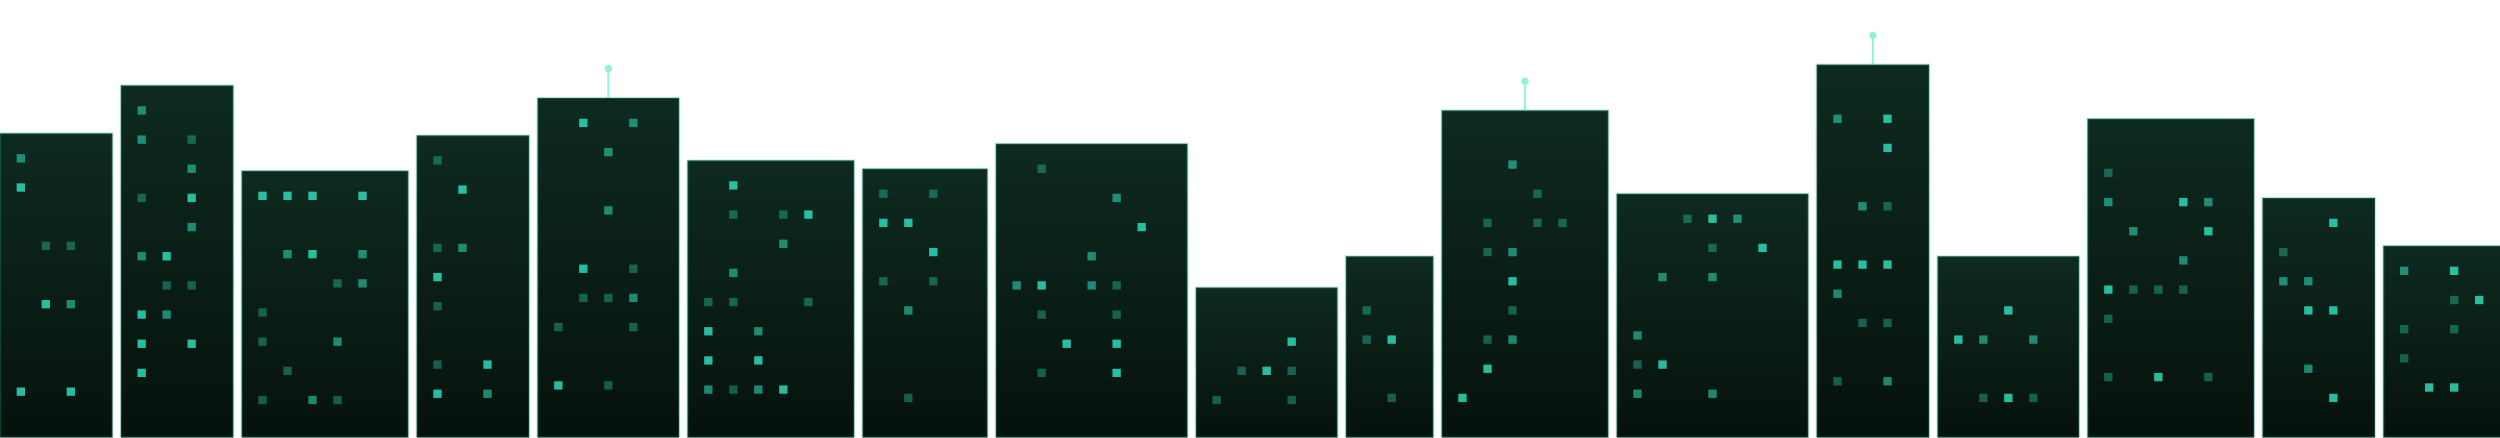
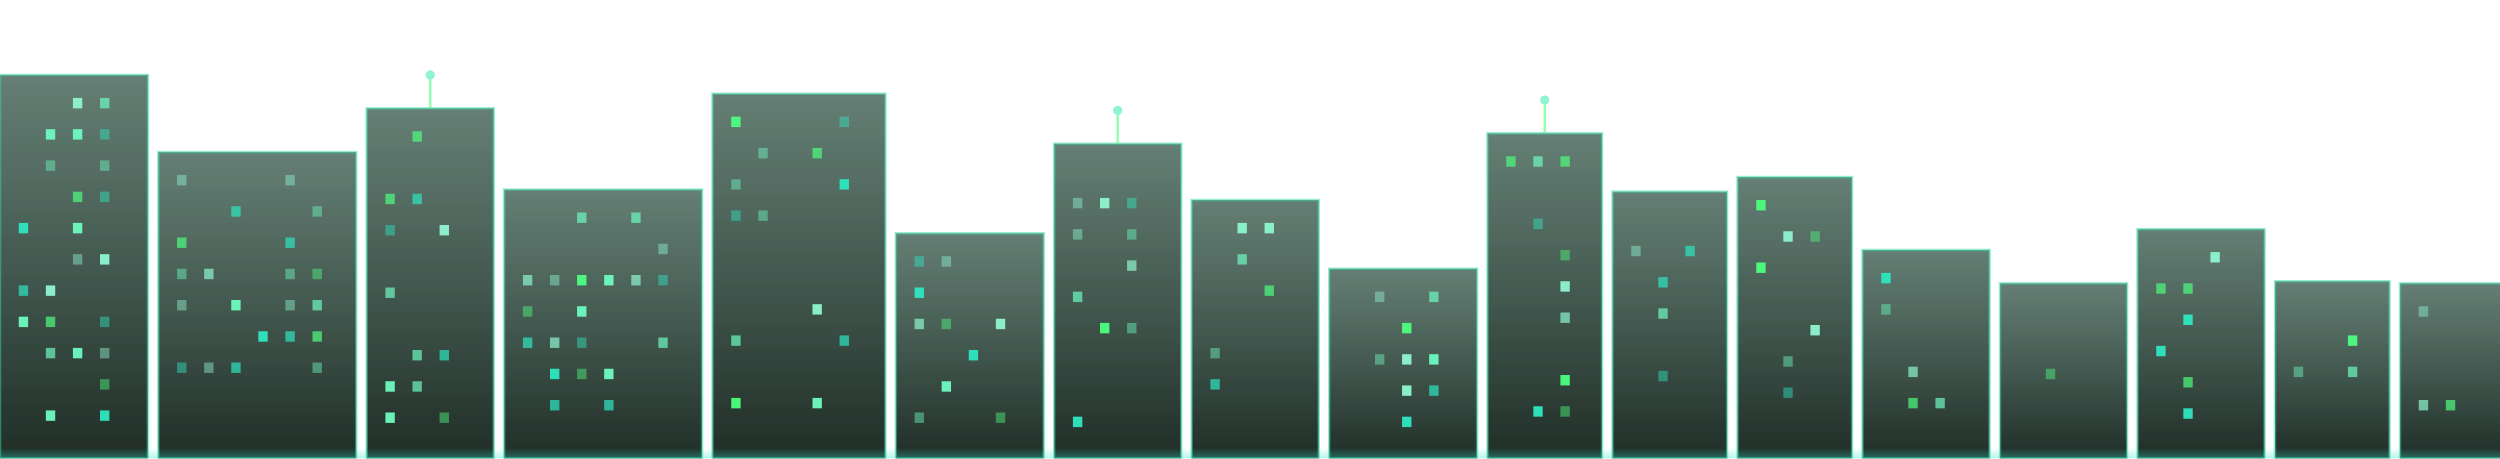
- <svg class="skyline" viewBox="0 0 1200 210" preserveAspectRatio="xMidYMax slice" aria-hidden="true">
+ <svg xmlns="http://www.w3.org/2000/svg" class="skyline" viewBox="0 0 1200 220" preserveAspectRatio="xMidYMax slice" aria-hidden="true">
  <defs>
    <linearGradient id="sky" x1="0" y1="0" x2="0" y2="1">
-       <stop offset="0%" stop-color="#0e2a20" />
-       <stop offset="100%" stop-color="#06120c" />
+       <stop offset="0%" stop-color="#123a2b" stop-opacity=".65" />
+       <stop offset="100%" stop-color="#07160f" stop-opacity=".9" />
+     </linearGradient>
+     <linearGradient id="base" x1="0" y1="0" x2="0" y2="1">
+       <stop offset="0%" stop-color="#2ee6c0" stop-opacity="0" />
+       <stop offset="100%" stop-color="#2ee6c0" stop-opacity=".35" />
    </linearGradient>
  </defs>
-   <rect x="0" y="64" width="54" height="146" fill="url(#sky)" />
-   <rect x="0" y="64" width="54" height="146" fill="none" stroke="#1fb894" stroke-opacity=".28" stroke-width="1" />
-   <rect x="58" y="41" width="54" height="169" fill="url(#sky)" />
-   <rect x="58" y="41" width="54" height="169" fill="none" stroke="#1fb894" stroke-opacity=".28" stroke-width="1" />
-   <rect x="116" y="82" width="80" height="128" fill="url(#sky)" />
-   <rect x="116" y="82" width="80" height="128" fill="none" stroke="#1fb894" stroke-opacity=".28" stroke-width="1" />
-   <rect x="200" y="65" width="54" height="145" fill="url(#sky)" />
-   <rect x="200" y="65" width="54" height="145" fill="none" stroke="#1fb894" stroke-opacity=".28" stroke-width="1" />
-   <rect x="258" y="47" width="68" height="163" fill="url(#sky)" />
-   <rect x="258" y="47" width="68" height="163" fill="none" stroke="#1fb894" stroke-opacity=".28" stroke-width="1" />
-   <line x1="292.0" y1="47" x2="292.0" y2="33" stroke="#2ee6c0" stroke-opacity=".5" stroke-width="1" />
-   <circle cx="292.0" cy="33" r="1.8" fill="#8ff5d0" />
-   <rect x="330" y="77" width="80" height="133" fill="url(#sky)" />
-   <rect x="330" y="77" width="80" height="133" fill="none" stroke="#1fb894" stroke-opacity=".28" stroke-width="1" />
-   <rect x="414" y="81" width="60" height="129" fill="url(#sky)" />
-   <rect x="414" y="81" width="60" height="129" fill="none" stroke="#1fb894" stroke-opacity=".28" stroke-width="1" />
-   <rect x="478" y="69" width="92" height="141" fill="url(#sky)" />
-   <rect x="478" y="69" width="92" height="141" fill="none" stroke="#1fb894" stroke-opacity=".28" stroke-width="1" />
-   <rect x="574" y="138" width="68" height="72" fill="url(#sky)" />
-   <rect x="574" y="138" width="68" height="72" fill="none" stroke="#1fb894" stroke-opacity=".28" stroke-width="1" />
-   <rect x="646" y="123" width="42" height="87" fill="url(#sky)" />
-   <rect x="646" y="123" width="42" height="87" fill="none" stroke="#1fb894" stroke-opacity=".28" stroke-width="1" />
-   <rect x="692" y="53" width="80" height="157" fill="url(#sky)" />
-   <rect x="692" y="53" width="80" height="157" fill="none" stroke="#1fb894" stroke-opacity=".28" stroke-width="1" />
-   <line x1="732.0" y1="53" x2="732.0" y2="39" stroke="#2ee6c0" stroke-opacity=".5" stroke-width="1" />
-   <circle cx="732.0" cy="39" r="1.8" fill="#8ff5d0" />
-   <rect x="776" y="93" width="92" height="117" fill="url(#sky)" />
-   <rect x="776" y="93" width="92" height="117" fill="none" stroke="#1fb894" stroke-opacity=".28" stroke-width="1" />
-   <rect x="872" y="31" width="54" height="179" fill="url(#sky)" />
-   <rect x="872" y="31" width="54" height="179" fill="none" stroke="#1fb894" stroke-opacity=".28" stroke-width="1" />
-   <line x1="899.0" y1="31" x2="899.0" y2="17" stroke="#2ee6c0" stroke-opacity=".5" stroke-width="1" />
-   <circle cx="899.0" cy="17" r="1.8" fill="#8ff5d0" />
-   <rect x="930" y="123" width="68" height="87" fill="url(#sky)" />
-   <rect x="930" y="123" width="68" height="87" fill="none" stroke="#1fb894" stroke-opacity=".28" stroke-width="1" />
-   <rect x="1002" y="57" width="80" height="153" fill="url(#sky)" />
-   <rect x="1002" y="57" width="80" height="153" fill="none" stroke="#1fb894" stroke-opacity=".28" stroke-width="1" />
-   <rect x="1086" y="95" width="54" height="115" fill="url(#sky)" />
-   <rect x="1086" y="95" width="54" height="115" fill="none" stroke="#1fb894" stroke-opacity=".28" stroke-width="1" />
-   <rect x="1144" y="118" width="80" height="92" fill="url(#sky)" />
-   <rect x="1144" y="118" width="80" height="92" fill="none" stroke="#1fb894" stroke-opacity=".28" stroke-width="1" />
-   <rect x="8" y="74" width="4" height="4" fill="#2ee6c0" opacity="0.55" />
-   <rect x="8" y="88" width="4" height="4" fill="#2ee6c0" opacity="0.8" />
-   <rect x="8" y="186" width="4" height="4" fill="#2ee6c0" opacity="0.8" />
-   <rect x="20" y="116" width="4" height="4" fill="#2ee6c0" opacity="0.35" />
-   <rect x="20" y="144" width="4" height="4" fill="#2ee6c0" opacity="0.8" />
-   <rect x="32" y="116" width="4" height="4" fill="#2ee6c0" opacity="0.35" />
-   <rect x="32" y="144" width="4" height="4" fill="#2ee6c0" opacity="0.55" />
-   <rect x="32" y="186" width="4" height="4" fill="#2ee6c0" opacity="0.8" />
-   <rect x="66" y="51" width="4" height="4" fill="#2ee6c0" opacity="0.55" />
-   <rect x="66" y="65" width="4" height="4" fill="#2ee6c0" opacity="0.55" />
-   <rect x="66" y="93" width="4" height="4" fill="#2ee6c0" opacity="0.35" />
-   <rect x="66" y="121" width="4" height="4" fill="#2ee6c0" opacity="0.55" />
-   <rect x="66" y="149" width="4" height="4" fill="#2ee6c0" opacity="0.8" />
-   <rect x="66" y="163" width="4" height="4" fill="#2ee6c0" opacity="0.8" />
-   <rect x="66" y="177" width="4" height="4" fill="#2ee6c0" opacity="0.8" />
-   <rect x="78" y="121" width="4" height="4" fill="#2ee6c0" opacity="0.8" />
-   <rect x="78" y="135" width="4" height="4" fill="#2ee6c0" opacity="0.35" />
-   <rect x="78" y="149" width="4" height="4" fill="#2ee6c0" opacity="0.55" />
-   <rect x="90" y="65" width="4" height="4" fill="#2ee6c0" opacity="0.35" />
-   <rect x="90" y="79" width="4" height="4" fill="#2ee6c0" opacity="0.55" />
-   <rect x="90" y="93" width="4" height="4" fill="#2ee6c0" opacity="0.8" />
-   <rect x="90" y="107" width="4" height="4" fill="#2ee6c0" opacity="0.55" />
-   <rect x="90" y="135" width="4" height="4" fill="#2ee6c0" opacity="0.35" />
-   <rect x="90" y="163" width="4" height="4" fill="#2ee6c0" opacity="0.8" />
-   <rect x="124" y="92" width="4" height="4" fill="#2ee6c0" opacity="0.8" />
-   <rect x="124" y="148" width="4" height="4" fill="#2ee6c0" opacity="0.35" />
-   <rect x="124" y="162" width="4" height="4" fill="#2ee6c0" opacity="0.35" />
-   <rect x="124" y="190" width="4" height="4" fill="#2ee6c0" opacity="0.35" />
-   <rect x="136" y="92" width="4" height="4" fill="#2ee6c0" opacity="0.8" />
-   <rect x="136" y="120" width="4" height="4" fill="#2ee6c0" opacity="0.55" />
-   <rect x="136" y="176" width="4" height="4" fill="#2ee6c0" opacity="0.35" />
-   <rect x="148" y="92" width="4" height="4" fill="#2ee6c0" opacity="0.8" />
-   <rect x="148" y="120" width="4" height="4" fill="#2ee6c0" opacity="0.8" />
-   <rect x="148" y="190" width="4" height="4" fill="#2ee6c0" opacity="0.55" />
-   <rect x="160" y="134" width="4" height="4" fill="#2ee6c0" opacity="0.35" />
-   <rect x="160" y="162" width="4" height="4" fill="#2ee6c0" opacity="0.55" />
-   <rect x="160" y="190" width="4" height="4" fill="#2ee6c0" opacity="0.35" />
-   <rect x="172" y="92" width="4" height="4" fill="#2ee6c0" opacity="0.8" />
-   <rect x="172" y="120" width="4" height="4" fill="#2ee6c0" opacity="0.55" />
-   <rect x="172" y="134" width="4" height="4" fill="#2ee6c0" opacity="0.55" />
-   <rect x="208" y="75" width="4" height="4" fill="#2ee6c0" opacity="0.35" />
-   <rect x="208" y="117" width="4" height="4" fill="#2ee6c0" opacity="0.35" />
-   <rect x="208" y="131" width="4" height="4" fill="#2ee6c0" opacity="0.8" />
-   <rect x="208" y="145" width="4" height="4" fill="#2ee6c0" opacity="0.35" />
-   <rect x="208" y="173" width="4" height="4" fill="#2ee6c0" opacity="0.35" />
-   <rect x="208" y="187" width="4" height="4" fill="#2ee6c0" opacity="0.8" />
-   <rect x="220" y="89" width="4" height="4" fill="#2ee6c0" opacity="0.8" />
-   <rect x="220" y="117" width="4" height="4" fill="#2ee6c0" opacity="0.55" />
-   <rect x="232" y="173" width="4" height="4" fill="#2ee6c0" opacity="0.8" />
-   <rect x="232" y="187" width="4" height="4" fill="#2ee6c0" opacity="0.55" />
-   <rect x="266" y="155" width="4" height="4" fill="#2ee6c0" opacity="0.35" />
-   <rect x="266" y="183" width="4" height="4" fill="#2ee6c0" opacity="0.8" />
-   <rect x="278" y="57" width="4" height="4" fill="#2ee6c0" opacity="0.8" />
-   <rect x="278" y="127" width="4" height="4" fill="#2ee6c0" opacity="0.8" />
-   <rect x="278" y="141" width="4" height="4" fill="#2ee6c0" opacity="0.35" />
-   <rect x="290" y="71" width="4" height="4" fill="#2ee6c0" opacity="0.55" />
-   <rect x="290" y="99" width="4" height="4" fill="#2ee6c0" opacity="0.55" />
-   <rect x="290" y="141" width="4" height="4" fill="#2ee6c0" opacity="0.35" />
-   <rect x="290" y="183" width="4" height="4" fill="#2ee6c0" opacity="0.35" />
-   <rect x="302" y="57" width="4" height="4" fill="#2ee6c0" opacity="0.55" />
-   <rect x="302" y="127" width="4" height="4" fill="#2ee6c0" opacity="0.35" />
-   <rect x="302" y="141" width="4" height="4" fill="#2ee6c0" opacity="0.55" />
-   <rect x="302" y="155" width="4" height="4" fill="#2ee6c0" opacity="0.35" />
-   <rect x="338" y="143" width="4" height="4" fill="#2ee6c0" opacity="0.35" />
-   <rect x="338" y="157" width="4" height="4" fill="#2ee6c0" opacity="0.8" />
-   <rect x="338" y="171" width="4" height="4" fill="#2ee6c0" opacity="0.8" />
-   <rect x="338" y="185" width="4" height="4" fill="#2ee6c0" opacity="0.55" />
-   <rect x="350" y="87" width="4" height="4" fill="#2ee6c0" opacity="0.8" />
-   <rect x="350" y="101" width="4" height="4" fill="#2ee6c0" opacity="0.35" />
-   <rect x="350" y="129" width="4" height="4" fill="#2ee6c0" opacity="0.55" />
-   <rect x="350" y="143" width="4" height="4" fill="#2ee6c0" opacity="0.35" />
-   <rect x="350" y="185" width="4" height="4" fill="#2ee6c0" opacity="0.35" />
-   <rect x="362" y="157" width="4" height="4" fill="#2ee6c0" opacity="0.55" />
-   <rect x="362" y="171" width="4" height="4" fill="#2ee6c0" opacity="0.8" />
-   <rect x="362" y="185" width="4" height="4" fill="#2ee6c0" opacity="0.55" />
-   <rect x="374" y="101" width="4" height="4" fill="#2ee6c0" opacity="0.35" />
-   <rect x="374" y="115" width="4" height="4" fill="#2ee6c0" opacity="0.55" />
-   <rect x="374" y="185" width="4" height="4" fill="#2ee6c0" opacity="0.8" />
-   <rect x="386" y="101" width="4" height="4" fill="#2ee6c0" opacity="0.8" />
-   <rect x="386" y="143" width="4" height="4" fill="#2ee6c0" opacity="0.35" />
-   <rect x="422" y="91" width="4" height="4" fill="#2ee6c0" opacity="0.35" />
-   <rect x="422" y="105" width="4" height="4" fill="#2ee6c0" opacity="0.8" />
-   <rect x="422" y="133" width="4" height="4" fill="#2ee6c0" opacity="0.35" />
-   <rect x="434" y="105" width="4" height="4" fill="#2ee6c0" opacity="0.8" />
-   <rect x="434" y="147" width="4" height="4" fill="#2ee6c0" opacity="0.55" />
-   <rect x="434" y="189" width="4" height="4" fill="#2ee6c0" opacity="0.35" />
-   <rect x="446" y="91" width="4" height="4" fill="#2ee6c0" opacity="0.35" />
-   <rect x="446" y="119" width="4" height="4" fill="#2ee6c0" opacity="0.8" />
-   <rect x="446" y="133" width="4" height="4" fill="#2ee6c0" opacity="0.35" />
-   <rect x="486" y="135" width="4" height="4" fill="#2ee6c0" opacity="0.55" />
-   <rect x="498" y="79" width="4" height="4" fill="#2ee6c0" opacity="0.35" />
-   <rect x="498" y="135" width="4" height="4" fill="#2ee6c0" opacity="0.8" />
-   <rect x="498" y="149" width="4" height="4" fill="#2ee6c0" opacity="0.35" />
-   <rect x="498" y="177" width="4" height="4" fill="#2ee6c0" opacity="0.35" />
-   <rect x="510" y="163" width="4" height="4" fill="#2ee6c0" opacity="0.8" />
-   <rect x="522" y="121" width="4" height="4" fill="#2ee6c0" opacity="0.55" />
-   <rect x="522" y="135" width="4" height="4" fill="#2ee6c0" opacity="0.55" />
-   <rect x="534" y="93" width="4" height="4" fill="#2ee6c0" opacity="0.55" />
-   <rect x="534" y="135" width="4" height="4" fill="#2ee6c0" opacity="0.35" />
-   <rect x="534" y="149" width="4" height="4" fill="#2ee6c0" opacity="0.35" />
-   <rect x="534" y="163" width="4" height="4" fill="#2ee6c0" opacity="0.8" />
-   <rect x="534" y="177" width="4" height="4" fill="#2ee6c0" opacity="0.8" />
-   <rect x="546" y="107" width="4" height="4" fill="#2ee6c0" opacity="0.8" />
-   <rect x="582" y="190" width="4" height="4" fill="#2ee6c0" opacity="0.35" />
-   <rect x="594" y="176" width="4" height="4" fill="#2ee6c0" opacity="0.35" />
-   <rect x="606" y="176" width="4" height="4" fill="#2ee6c0" opacity="0.8" />
-   <rect x="618" y="162" width="4" height="4" fill="#2ee6c0" opacity="0.8" />
-   <rect x="618" y="176" width="4" height="4" fill="#2ee6c0" opacity="0.35" />
-   <rect x="618" y="190" width="4" height="4" fill="#2ee6c0" opacity="0.35" />
-   <rect x="654" y="147" width="4" height="4" fill="#2ee6c0" opacity="0.35" />
-   <rect x="654" y="161" width="4" height="4" fill="#2ee6c0" opacity="0.35" />
-   <rect x="666" y="161" width="4" height="4" fill="#2ee6c0" opacity="0.8" />
-   <rect x="666" y="189" width="4" height="4" fill="#2ee6c0" opacity="0.35" />
-   <rect x="700" y="189" width="4" height="4" fill="#2ee6c0" opacity="0.8" />
-   <rect x="712" y="105" width="4" height="4" fill="#2ee6c0" opacity="0.35" />
-   <rect x="712" y="119" width="4" height="4" fill="#2ee6c0" opacity="0.35" />
-   <rect x="712" y="161" width="4" height="4" fill="#2ee6c0" opacity="0.35" />
-   <rect x="712" y="175" width="4" height="4" fill="#2ee6c0" opacity="0.8" />
-   <rect x="724" y="77" width="4" height="4" fill="#2ee6c0" opacity="0.55" />
-   <rect x="724" y="119" width="4" height="4" fill="#2ee6c0" opacity="0.55" />
-   <rect x="724" y="133" width="4" height="4" fill="#2ee6c0" opacity="0.8" />
-   <rect x="724" y="147" width="4" height="4" fill="#2ee6c0" opacity="0.35" />
-   <rect x="724" y="161" width="4" height="4" fill="#2ee6c0" opacity="0.55" />
-   <rect x="736" y="91" width="4" height="4" fill="#2ee6c0" opacity="0.35" />
-   <rect x="736" y="105" width="4" height="4" fill="#2ee6c0" opacity="0.35" />
-   <rect x="748" y="105" width="4" height="4" fill="#2ee6c0" opacity="0.35" />
-   <rect x="784" y="159" width="4" height="4" fill="#2ee6c0" opacity="0.55" />
-   <rect x="784" y="173" width="4" height="4" fill="#2ee6c0" opacity="0.35" />
-   <rect x="784" y="187" width="4" height="4" fill="#2ee6c0" opacity="0.55" />
-   <rect x="796" y="131" width="4" height="4" fill="#2ee6c0" opacity="0.55" />
-   <rect x="796" y="173" width="4" height="4" fill="#2ee6c0" opacity="0.8" />
-   <rect x="808" y="103" width="4" height="4" fill="#2ee6c0" opacity="0.35" />
-   <rect x="820" y="103" width="4" height="4" fill="#2ee6c0" opacity="0.8" />
-   <rect x="820" y="117" width="4" height="4" fill="#2ee6c0" opacity="0.35" />
-   <rect x="820" y="131" width="4" height="4" fill="#2ee6c0" opacity="0.55" />
-   <rect x="820" y="187" width="4" height="4" fill="#2ee6c0" opacity="0.55" />
-   <rect x="832" y="103" width="4" height="4" fill="#2ee6c0" opacity="0.55" />
-   <rect x="844" y="117" width="4" height="4" fill="#2ee6c0" opacity="0.8" />
-   <rect x="880" y="55" width="4" height="4" fill="#2ee6c0" opacity="0.55" />
-   <rect x="880" y="125" width="4" height="4" fill="#2ee6c0" opacity="0.8" />
-   <rect x="880" y="139" width="4" height="4" fill="#2ee6c0" opacity="0.55" />
-   <rect x="880" y="181" width="4" height="4" fill="#2ee6c0" opacity="0.35" />
-   <rect x="892" y="97" width="4" height="4" fill="#2ee6c0" opacity="0.55" />
-   <rect x="892" y="125" width="4" height="4" fill="#2ee6c0" opacity="0.8" />
-   <rect x="892" y="153" width="4" height="4" fill="#2ee6c0" opacity="0.35" />
-   <rect x="904" y="55" width="4" height="4" fill="#2ee6c0" opacity="0.8" />
-   <rect x="904" y="69" width="4" height="4" fill="#2ee6c0" opacity="0.8" />
-   <rect x="904" y="97" width="4" height="4" fill="#2ee6c0" opacity="0.35" />
-   <rect x="904" y="125" width="4" height="4" fill="#2ee6c0" opacity="0.8" />
-   <rect x="904" y="153" width="4" height="4" fill="#2ee6c0" opacity="0.35" />
-   <rect x="904" y="181" width="4" height="4" fill="#2ee6c0" opacity="0.55" />
-   <rect x="938" y="161" width="4" height="4" fill="#2ee6c0" opacity="0.8" />
-   <rect x="950" y="161" width="4" height="4" fill="#2ee6c0" opacity="0.55" />
-   <rect x="950" y="189" width="4" height="4" fill="#2ee6c0" opacity="0.35" />
-   <rect x="962" y="147" width="4" height="4" fill="#2ee6c0" opacity="0.8" />
-   <rect x="962" y="189" width="4" height="4" fill="#2ee6c0" opacity="0.8" />
-   <rect x="974" y="161" width="4" height="4" fill="#2ee6c0" opacity="0.55" />
-   <rect x="974" y="189" width="4" height="4" fill="#2ee6c0" opacity="0.35" />
-   <rect x="1010" y="81" width="4" height="4" fill="#2ee6c0" opacity="0.35" />
-   <rect x="1010" y="95" width="4" height="4" fill="#2ee6c0" opacity="0.55" />
-   <rect x="1010" y="137" width="4" height="4" fill="#2ee6c0" opacity="0.8" />
-   <rect x="1010" y="151" width="4" height="4" fill="#2ee6c0" opacity="0.35" />
-   <rect x="1010" y="179" width="4" height="4" fill="#2ee6c0" opacity="0.35" />
-   <rect x="1022" y="109" width="4" height="4" fill="#2ee6c0" opacity="0.55" />
-   <rect x="1022" y="137" width="4" height="4" fill="#2ee6c0" opacity="0.35" />
-   <rect x="1034" y="137" width="4" height="4" fill="#2ee6c0" opacity="0.35" />
-   <rect x="1034" y="179" width="4" height="4" fill="#2ee6c0" opacity="0.8" />
-   <rect x="1046" y="95" width="4" height="4" fill="#2ee6c0" opacity="0.8" />
-   <rect x="1046" y="123" width="4" height="4" fill="#2ee6c0" opacity="0.55" />
-   <rect x="1046" y="137" width="4" height="4" fill="#2ee6c0" opacity="0.35" />
-   <rect x="1058" y="95" width="4" height="4" fill="#2ee6c0" opacity="0.55" />
-   <rect x="1058" y="109" width="4" height="4" fill="#2ee6c0" opacity="0.8" />
-   <rect x="1058" y="179" width="4" height="4" fill="#2ee6c0" opacity="0.35" />
-   <rect x="1094" y="119" width="4" height="4" fill="#2ee6c0" opacity="0.35" />
-   <rect x="1094" y="133" width="4" height="4" fill="#2ee6c0" opacity="0.55" />
-   <rect x="1106" y="133" width="4" height="4" fill="#2ee6c0" opacity="0.55" />
-   <rect x="1106" y="147" width="4" height="4" fill="#2ee6c0" opacity="0.8" />
-   <rect x="1106" y="175" width="4" height="4" fill="#2ee6c0" opacity="0.55" />
-   <rect x="1118" y="105" width="4" height="4" fill="#2ee6c0" opacity="0.8" />
-   <rect x="1118" y="147" width="4" height="4" fill="#2ee6c0" opacity="0.8" />
-   <rect x="1118" y="189" width="4" height="4" fill="#2ee6c0" opacity="0.8" />
-   <rect x="1152" y="128" width="4" height="4" fill="#2ee6c0" opacity="0.55" />
-   <rect x="1152" y="156" width="4" height="4" fill="#2ee6c0" opacity="0.35" />
-   <rect x="1152" y="170" width="4" height="4" fill="#2ee6c0" opacity="0.35" />
-   <rect x="1164" y="184" width="4" height="4" fill="#2ee6c0" opacity="0.8" />
-   <rect x="1176" y="128" width="4" height="4" fill="#2ee6c0" opacity="0.8" />
-   <rect x="1176" y="142" width="4" height="4" fill="#2ee6c0" opacity="0.35" />
-   <rect x="1176" y="156" width="4" height="4" fill="#2ee6c0" opacity="0.35" />
-   <rect x="1176" y="184" width="4" height="4" fill="#2ee6c0" opacity="0.8" />
-   <rect x="1188" y="142" width="4" height="4" fill="#2ee6c0" opacity="0.8" />
-   <rect x="1200" y="142" width="4" height="4" fill="#2ee6c0" opacity="0.55" />
-   <rect x="1200" y="170" width="4" height="4" fill="#2ee6c0" opacity="0.55" />
+   <rect x="0" y="36" width="71" height="184" fill="url(#sky)" stroke="#35d6a8" stroke-opacity=".5" stroke-width="1.2" />
+   <rect x="76" y="73" width="95" height="147" fill="url(#sky)" stroke="#35d6a8" stroke-opacity=".5" stroke-width="1.2" />
+   <rect x="176" y="52" width="61" height="168" fill="url(#sky)" stroke="#35d6a8" stroke-opacity=".5" stroke-width="1.2" />
+   <line x1="206.5" y1="52" x2="206.5" y2="36" stroke="#4dfd7e" stroke-opacity=".6" stroke-width="1.2" />
+   <circle cx="206.5" cy="36" r="2.2" fill="#8ff5d0" />
+   <rect x="242" y="91" width="95" height="129" fill="url(#sky)" stroke="#35d6a8" stroke-opacity=".5" stroke-width="1.2" />
+   <rect x="342" y="45" width="83" height="175" fill="url(#sky)" stroke="#35d6a8" stroke-opacity=".5" stroke-width="1.2" />
+   <rect x="430" y="112" width="71" height="108" fill="url(#sky)" stroke="#35d6a8" stroke-opacity=".5" stroke-width="1.2" />
+   <rect x="506" y="69" width="61" height="151" fill="url(#sky)" stroke="#35d6a8" stroke-opacity=".5" stroke-width="1.2" />
+   <line x1="536.5" y1="69" x2="536.5" y2="53" stroke="#4dfd7e" stroke-opacity=".6" stroke-width="1.2" />
+   <circle cx="536.5" cy="53" r="2.2" fill="#8ff5d0" />
+   <rect x="572" y="96" width="61" height="124" fill="url(#sky)" stroke="#35d6a8" stroke-opacity=".5" stroke-width="1.2" />
+   <rect x="638" y="129" width="71" height="91" fill="url(#sky)" stroke="#35d6a8" stroke-opacity=".5" stroke-width="1.2" />
+   <rect x="714" y="64" width="55" height="156" fill="url(#sky)" stroke="#35d6a8" stroke-opacity=".5" stroke-width="1.2" />
+   <line x1="741.5" y1="64" x2="741.5" y2="48" stroke="#4dfd7e" stroke-opacity=".6" stroke-width="1.2" />
+   <circle cx="741.5" cy="48" r="2.2" fill="#8ff5d0" />
+   <rect x="774" y="92" width="55" height="128" fill="url(#sky)" stroke="#35d6a8" stroke-opacity=".5" stroke-width="1.2" />
+   <rect x="834" y="85" width="55" height="135" fill="url(#sky)" stroke="#35d6a8" stroke-opacity=".5" stroke-width="1.2" />
+   <rect x="894" y="120" width="61" height="100" fill="url(#sky)" stroke="#35d6a8" stroke-opacity=".5" stroke-width="1.2" />
+   <rect x="960" y="136" width="61" height="84" fill="url(#sky)" stroke="#35d6a8" stroke-opacity=".5" stroke-width="1.2" />
+   <rect x="1026" y="110" width="61" height="110" fill="url(#sky)" stroke="#35d6a8" stroke-opacity=".5" stroke-width="1.2" />
+   <rect x="1092" y="135" width="55" height="85" fill="url(#sky)" stroke="#35d6a8" stroke-opacity=".5" stroke-width="1.2" />
+   <rect x="1152" y="136" width="61" height="84" fill="url(#sky)" stroke="#35d6a8" stroke-opacity=".5" stroke-width="1.2" />
+   <rect x="9" y="107" width="4.5" height="5" fill="#2ee6c0" opacity="0.95" />
+   <rect x="9" y="137" width="4.5" height="5" fill="#2ee6c0" opacity="0.7" />
+   <rect x="9" y="152" width="4.5" height="5" fill="#6dfabf" opacity="0.95" />
+   <rect x="22" y="62" width="4.5" height="5" fill="#6dfabf" opacity="0.95" />
+   <rect x="22" y="77" width="4.5" height="5" fill="#6dfabf" opacity="0.45" />
+   <rect x="22" y="137" width="4.5" height="5" fill="#8ff5d0" opacity="0.95" />
+   <rect x="22" y="152" width="4.5" height="5" fill="#4dfd7e" opacity="0.7" />
+   <rect x="22" y="167" width="4.5" height="5" fill="#6dfabf" opacity="0.7" />
+   <rect x="22" y="197" width="4.5" height="5" fill="#6dfabf" opacity="0.95" />
+   <rect x="35" y="47" width="4.5" height="5" fill="#8ff5d0" opacity="0.95" />
+   <rect x="35" y="62" width="4.5" height="5" fill="#6dfabf" opacity="0.95" />
+   <rect x="35" y="92" width="4.5" height="5" fill="#4dfd7e" opacity="0.7" />
+   <rect x="35" y="107" width="4.5" height="5" fill="#6dfabf" opacity="0.95" />
+   <rect x="35" y="122" width="4.5" height="5" fill="#8ff5d0" opacity="0.45" />
+   <rect x="35" y="167" width="4.5" height="5" fill="#6dfabf" opacity="0.95" />
+   <rect x="48" y="47" width="4.5" height="5" fill="#6dfabf" opacity="0.7" />
+   <rect x="48" y="62" width="4.5" height="5" fill="#2ee6c0" opacity="0.45" />
+   <rect x="48" y="77" width="4.5" height="5" fill="#6dfabf" opacity="0.45" />
+   <rect x="48" y="92" width="4.5" height="5" fill="#2ee6c0" opacity="0.45" />
+   <rect x="48" y="122" width="4.5" height="5" fill="#8ff5d0" opacity="0.95" />
+   <rect x="48" y="152" width="4.5" height="5" fill="#2ee6c0" opacity="0.45" />
+   <rect x="48" y="167" width="4.5" height="5" fill="#8ff5d0" opacity="0.45" />
+   <rect x="48" y="182" width="4.5" height="5" fill="#4dfd7e" opacity="0.45" />
+   <rect x="48" y="197" width="4.5" height="5" fill="#2ee6c0" opacity="0.95" />
+   <rect x="85" y="84" width="4.5" height="5" fill="#8ff5d0" opacity="0.45" />
+   <rect x="85" y="114" width="4.5" height="5" fill="#4dfd7e" opacity="0.7" />
+   <rect x="85" y="129" width="4.5" height="5" fill="#6dfabf" opacity="0.45" />
+   <rect x="85" y="144" width="4.5" height="5" fill="#8ff5d0" opacity="0.45" />
+   <rect x="85" y="174" width="4.5" height="5" fill="#2ee6c0" opacity="0.45" />
+   <rect x="98" y="129" width="4.5" height="5" fill="#8ff5d0" opacity="0.7" />
+   <rect x="98" y="174" width="4.5" height="5" fill="#8ff5d0" opacity="0.45" />
+   <rect x="111" y="99" width="4.5" height="5" fill="#2ee6c0" opacity="0.7" />
+   <rect x="111" y="144" width="4.5" height="5" fill="#6dfabf" opacity="0.95" />
+   <rect x="111" y="174" width="4.5" height="5" fill="#2ee6c0" opacity="0.7" />
+   <rect x="124" y="159" width="4.5" height="5" fill="#2ee6c0" opacity="0.95" />
+   <rect x="137" y="84" width="4.5" height="5" fill="#8ff5d0" opacity="0.45" />
+   <rect x="137" y="114" width="4.5" height="5" fill="#2ee6c0" opacity="0.7" />
+   <rect x="137" y="129" width="4.5" height="5" fill="#6dfabf" opacity="0.45" />
+   <rect x="137" y="144" width="4.5" height="5" fill="#8ff5d0" opacity="0.45" />
+   <rect x="137" y="159" width="4.5" height="5" fill="#2ee6c0" opacity="0.7" />
+   <rect x="150" y="99" width="4.5" height="5" fill="#6dfabf" opacity="0.45" />
+   <rect x="150" y="129" width="4.5" height="5" fill="#4dfd7e" opacity="0.45" />
+   <rect x="150" y="144" width="4.5" height="5" fill="#6dfabf" opacity="0.7" />
+   <rect x="150" y="159" width="4.5" height="5" fill="#4dfd7e" opacity="0.7" />
+   <rect x="150" y="174" width="4.5" height="5" fill="#6dfabf" opacity="0.45" />
+   <rect x="185" y="93" width="4.5" height="5" fill="#4dfd7e" opacity="0.7" />
+   <rect x="185" y="108" width="4.5" height="5" fill="#2ee6c0" opacity="0.45" />
+   <rect x="185" y="138" width="4.5" height="5" fill="#6dfabf" opacity="0.7" />
+   <rect x="185" y="183" width="4.5" height="5" fill="#6dfabf" opacity="0.95" />
+   <rect x="185" y="198" width="4.5" height="5" fill="#6dfabf" opacity="0.95" />
+   <rect x="198" y="63" width="4.5" height="5" fill="#4dfd7e" opacity="0.7" />
+   <rect x="198" y="93" width="4.5" height="5" fill="#2ee6c0" opacity="0.7" />
+   <rect x="198" y="168" width="4.5" height="5" fill="#6dfabf" opacity="0.7" />
+   <rect x="198" y="183" width="4.5" height="5" fill="#6dfabf" opacity="0.7" />
+   <rect x="211" y="108" width="4.5" height="5" fill="#8ff5d0" opacity="0.95" />
+   <rect x="211" y="168" width="4.5" height="5" fill="#2ee6c0" opacity="0.7" />
+   <rect x="211" y="198" width="4.5" height="5" fill="#4dfd7e" opacity="0.45" />
+   <rect x="251" y="132" width="4.5" height="5" fill="#8ff5d0" opacity="0.7" />
+   <rect x="251" y="147" width="4.5" height="5" fill="#4dfd7e" opacity="0.45" />
+   <rect x="251" y="162" width="4.5" height="5" fill="#2ee6c0" opacity="0.7" />
+   <rect x="264" y="132" width="4.5" height="5" fill="#8ff5d0" opacity="0.45" />
+   <rect x="264" y="162" width="4.5" height="5" fill="#8ff5d0" opacity="0.7" />
+   <rect x="264" y="177" width="4.5" height="5" fill="#2ee6c0" opacity="0.95" />
+   <rect x="264" y="192" width="4.5" height="5" fill="#2ee6c0" opacity="0.7" />
+   <rect x="277" y="102" width="4.5" height="5" fill="#6dfabf" opacity="0.7" />
+   <rect x="277" y="132" width="4.5" height="5" fill="#4dfd7e" opacity="0.95" />
+   <rect x="277" y="147" width="4.5" height="5" fill="#6dfabf" opacity="0.95" />
+   <rect x="277" y="162" width="4.5" height="5" fill="#2ee6c0" opacity="0.45" />
+   <rect x="277" y="177" width="4.5" height="5" fill="#4dfd7e" opacity="0.45" />
+   <rect x="290" y="132" width="4.5" height="5" fill="#6dfabf" opacity="0.95" />
+   <rect x="290" y="177" width="4.5" height="5" fill="#6dfabf" opacity="0.95" />
+   <rect x="290" y="192" width="4.5" height="5" fill="#2ee6c0" opacity="0.7" />
+   <rect x="303" y="102" width="4.5" height="5" fill="#6dfabf" opacity="0.7" />
+   <rect x="303" y="132" width="4.5" height="5" fill="#8ff5d0" opacity="0.7" />
+   <rect x="316" y="117" width="4.5" height="5" fill="#8ff5d0" opacity="0.45" />
+   <rect x="316" y="132" width="4.5" height="5" fill="#2ee6c0" opacity="0.45" />
+   <rect x="316" y="162" width="4.5" height="5" fill="#6dfabf" opacity="0.7" />
+   <rect x="351" y="56" width="4.5" height="5" fill="#4dfd7e" opacity="0.95" />
+   <rect x="351" y="86" width="4.5" height="5" fill="#6dfabf" opacity="0.45" />
+   <rect x="351" y="101" width="4.5" height="5" fill="#2ee6c0" opacity="0.45" />
+   <rect x="351" y="161" width="4.5" height="5" fill="#6dfabf" opacity="0.7" />
+   <rect x="351" y="191" width="4.5" height="5" fill="#4dfd7e" opacity="0.95" />
+   <rect x="364" y="71" width="4.5" height="5" fill="#6dfabf" opacity="0.45" />
+   <rect x="364" y="101" width="4.5" height="5" fill="#6dfabf" opacity="0.45" />
+   <rect x="390" y="71" width="4.5" height="5" fill="#4dfd7e" opacity="0.7" />
+   <rect x="390" y="146" width="4.5" height="5" fill="#8ff5d0" opacity="0.95" />
+   <rect x="390" y="191" width="4.5" height="5" fill="#6dfabf" opacity="0.95" />
+   <rect x="403" y="56" width="4.5" height="5" fill="#2ee6c0" opacity="0.45" />
+   <rect x="403" y="86" width="4.5" height="5" fill="#2ee6c0" opacity="0.95" />
+   <rect x="403" y="161" width="4.5" height="5" fill="#2ee6c0" opacity="0.7" />
+   <rect x="439" y="123" width="4.5" height="5" fill="#2ee6c0" opacity="0.45" />
+   <rect x="439" y="138" width="4.5" height="5" fill="#2ee6c0" opacity="0.95" />
+   <rect x="439" y="153" width="4.5" height="5" fill="#8ff5d0" opacity="0.7" />
+   <rect x="439" y="198" width="4.5" height="5" fill="#6dfabf" opacity="0.45" />
+   <rect x="452" y="123" width="4.5" height="5" fill="#8ff5d0" opacity="0.45" />
+   <rect x="452" y="153" width="4.5" height="5" fill="#4dfd7e" opacity="0.45" />
+   <rect x="452" y="183" width="4.5" height="5" fill="#6dfabf" opacity="0.95" />
+   <rect x="465" y="168" width="4.5" height="5" fill="#2ee6c0" opacity="0.95" />
+   <rect x="478" y="153" width="4.5" height="5" fill="#8ff5d0" opacity="0.95" />
+   <rect x="478" y="198" width="4.5" height="5" fill="#4dfd7e" opacity="0.45" />
+   <rect x="515" y="95" width="4.5" height="5" fill="#8ff5d0" opacity="0.45" />
+   <rect x="515" y="110" width="4.5" height="5" fill="#8ff5d0" opacity="0.45" />
+   <rect x="515" y="140" width="4.5" height="5" fill="#6dfabf" opacity="0.7" />
+   <rect x="515" y="200" width="4.5" height="5" fill="#2ee6c0" opacity="0.95" />
+   <rect x="528" y="95" width="4.5" height="5" fill="#8ff5d0" opacity="0.95" />
+   <rect x="528" y="155" width="4.5" height="5" fill="#4dfd7e" opacity="0.95" />
+   <rect x="541" y="95" width="4.5" height="5" fill="#2ee6c0" opacity="0.45" />
+   <rect x="541" y="110" width="4.5" height="5" fill="#6dfabf" opacity="0.45" />
+   <rect x="541" y="125" width="4.5" height="5" fill="#8ff5d0" opacity="0.7" />
+   <rect x="541" y="155" width="4.5" height="5" fill="#6dfabf" opacity="0.45" />
+   <rect x="581" y="167" width="4.5" height="5" fill="#6dfabf" opacity="0.45" />
+   <rect x="581" y="182" width="4.5" height="5" fill="#2ee6c0" opacity="0.7" />
+   <rect x="594" y="107" width="4.5" height="5" fill="#8ff5d0" opacity="0.95" />
+   <rect x="594" y="122" width="4.5" height="5" fill="#6dfabf" opacity="0.7" />
+   <rect x="607" y="107" width="4.5" height="5" fill="#8ff5d0" opacity="0.95" />
+   <rect x="607" y="137" width="4.5" height="5" fill="#4dfd7e" opacity="0.7" />
+   <rect x="660" y="140" width="4.5" height="5" fill="#8ff5d0" opacity="0.45" />
+   <rect x="660" y="170" width="4.5" height="5" fill="#6dfabf" opacity="0.45" />
+   <rect x="673" y="155" width="4.5" height="5" fill="#4dfd7e" opacity="0.95" />
+   <rect x="673" y="170" width="4.5" height="5" fill="#8ff5d0" opacity="0.95" />
+   <rect x="673" y="185" width="4.5" height="5" fill="#8ff5d0" opacity="0.95" />
+   <rect x="673" y="200" width="4.5" height="5" fill="#2ee6c0" opacity="0.95" />
+   <rect x="686" y="140" width="4.5" height="5" fill="#6dfabf" opacity="0.7" />
+   <rect x="686" y="170" width="4.5" height="5" fill="#6dfabf" opacity="0.95" />
+   <rect x="686" y="185" width="4.5" height="5" fill="#2ee6c0" opacity="0.7" />
+   <rect x="723" y="75" width="4.5" height="5" fill="#4dfd7e" opacity="0.7" />
+   <rect x="736" y="75" width="4.5" height="5" fill="#6dfabf" opacity="0.7" />
+   <rect x="736" y="105" width="4.5" height="5" fill="#2ee6c0" opacity="0.45" />
+   <rect x="736" y="195" width="4.5" height="5" fill="#2ee6c0" opacity="0.95" />
+   <rect x="749" y="75" width="4.5" height="5" fill="#4dfd7e" opacity="0.7" />
+   <rect x="749" y="120" width="4.5" height="5" fill="#4dfd7e" opacity="0.45" />
+   <rect x="749" y="135" width="4.5" height="5" fill="#8ff5d0" opacity="0.95" />
+   <rect x="749" y="150" width="4.5" height="5" fill="#8ff5d0" opacity="0.7" />
+   <rect x="749" y="180" width="4.5" height="5" fill="#4dfd7e" opacity="0.95" />
+   <rect x="749" y="195" width="4.5" height="5" fill="#4dfd7e" opacity="0.45" />
+   <rect x="783" y="118" width="4.5" height="5" fill="#8ff5d0" opacity="0.45" />
+   <rect x="796" y="133" width="4.5" height="5" fill="#2ee6c0" opacity="0.7" />
+   <rect x="796" y="148" width="4.5" height="5" fill="#6dfabf" opacity="0.7" />
+   <rect x="796" y="178" width="4.5" height="5" fill="#2ee6c0" opacity="0.45" />
+   <rect x="809" y="118" width="4.5" height="5" fill="#2ee6c0" opacity="0.7" />
+   <rect x="843" y="96" width="4.5" height="5" fill="#4dfd7e" opacity="0.95" />
+   <rect x="843" y="126" width="4.5" height="5" fill="#4dfd7e" opacity="0.95" />
+   <rect x="856" y="111" width="4.5" height="5" fill="#8ff5d0" opacity="0.95" />
+   <rect x="856" y="171" width="4.5" height="5" fill="#6dfabf" opacity="0.45" />
+   <rect x="856" y="186" width="4.5" height="5" fill="#2ee6c0" opacity="0.45" />
+   <rect x="869" y="111" width="4.5" height="5" fill="#4dfd7e" opacity="0.45" />
+   <rect x="869" y="156" width="4.5" height="5" fill="#8ff5d0" opacity="0.95" />
+   <rect x="903" y="131" width="4.5" height="5" fill="#2ee6c0" opacity="0.95" />
+   <rect x="903" y="146" width="4.5" height="5" fill="#6dfabf" opacity="0.45" />
+   <rect x="916" y="176" width="4.5" height="5" fill="#8ff5d0" opacity="0.7" />
+   <rect x="916" y="191" width="4.5" height="5" fill="#4dfd7e" opacity="0.7" />
+   <rect x="929" y="191" width="4.5" height="5" fill="#6dfabf" opacity="0.7" />
+   <rect x="982" y="177" width="4.5" height="5" fill="#4dfd7e" opacity="0.45" />
+   <rect x="1035" y="136" width="4.5" height="5" fill="#4dfd7e" opacity="0.7" />
+   <rect x="1035" y="166" width="4.5" height="5" fill="#2ee6c0" opacity="0.95" />
+   <rect x="1048" y="136" width="4.5" height="5" fill="#4dfd7e" opacity="0.7" />
+   <rect x="1048" y="151" width="4.5" height="5" fill="#2ee6c0" opacity="0.95" />
+   <rect x="1048" y="181" width="4.5" height="5" fill="#4dfd7e" opacity="0.7" />
+   <rect x="1048" y="196" width="4.5" height="5" fill="#2ee6c0" opacity="0.95" />
+   <rect x="1061" y="121" width="4.5" height="5" fill="#8ff5d0" opacity="0.95" />
+   <rect x="1101" y="176" width="4.5" height="5" fill="#6dfabf" opacity="0.45" />
+   <rect x="1127" y="161" width="4.5" height="5" fill="#4dfd7e" opacity="0.95" />
+   <rect x="1127" y="176" width="4.5" height="5" fill="#6dfabf" opacity="0.7" />
+   <rect x="1161" y="147" width="4.5" height="5" fill="#8ff5d0" opacity="0.45" />
+   <rect x="1161" y="192" width="4.5" height="5" fill="#8ff5d0" opacity="0.7" />
+   <rect x="1174" y="192" width="4.5" height="5" fill="#4dfd7e" opacity="0.7" />
+   <rect x="0" y="215" width="1200" height="5" fill="url(#base)" />
</svg>
